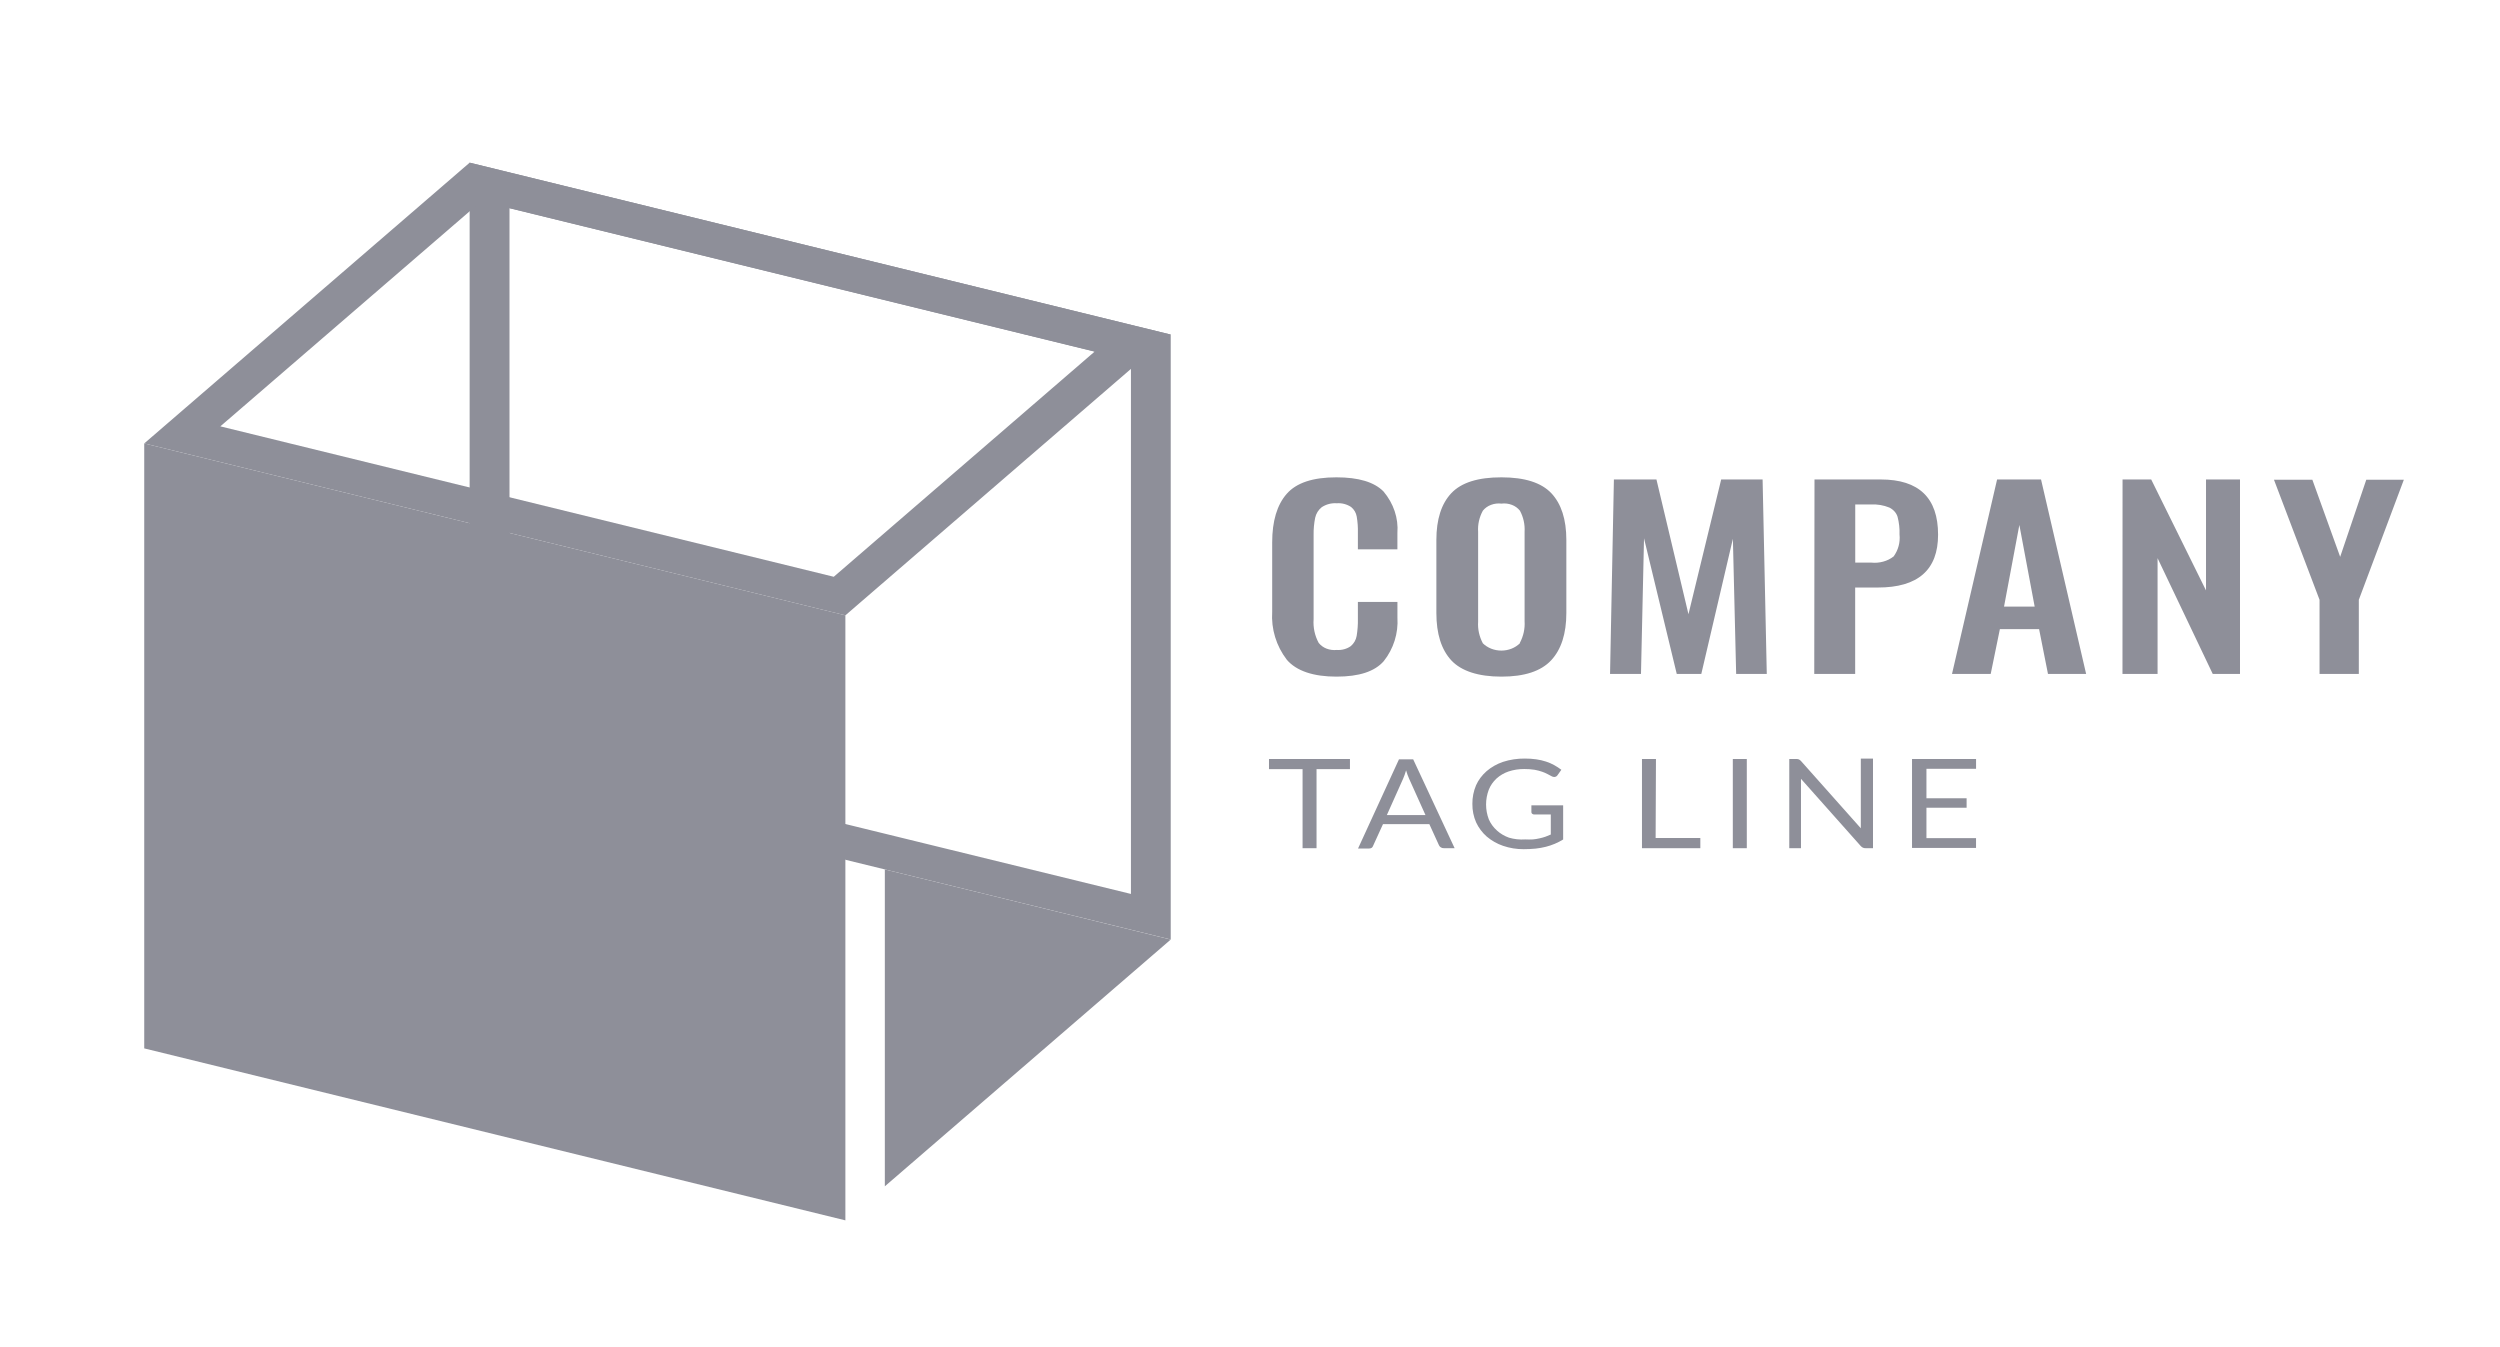
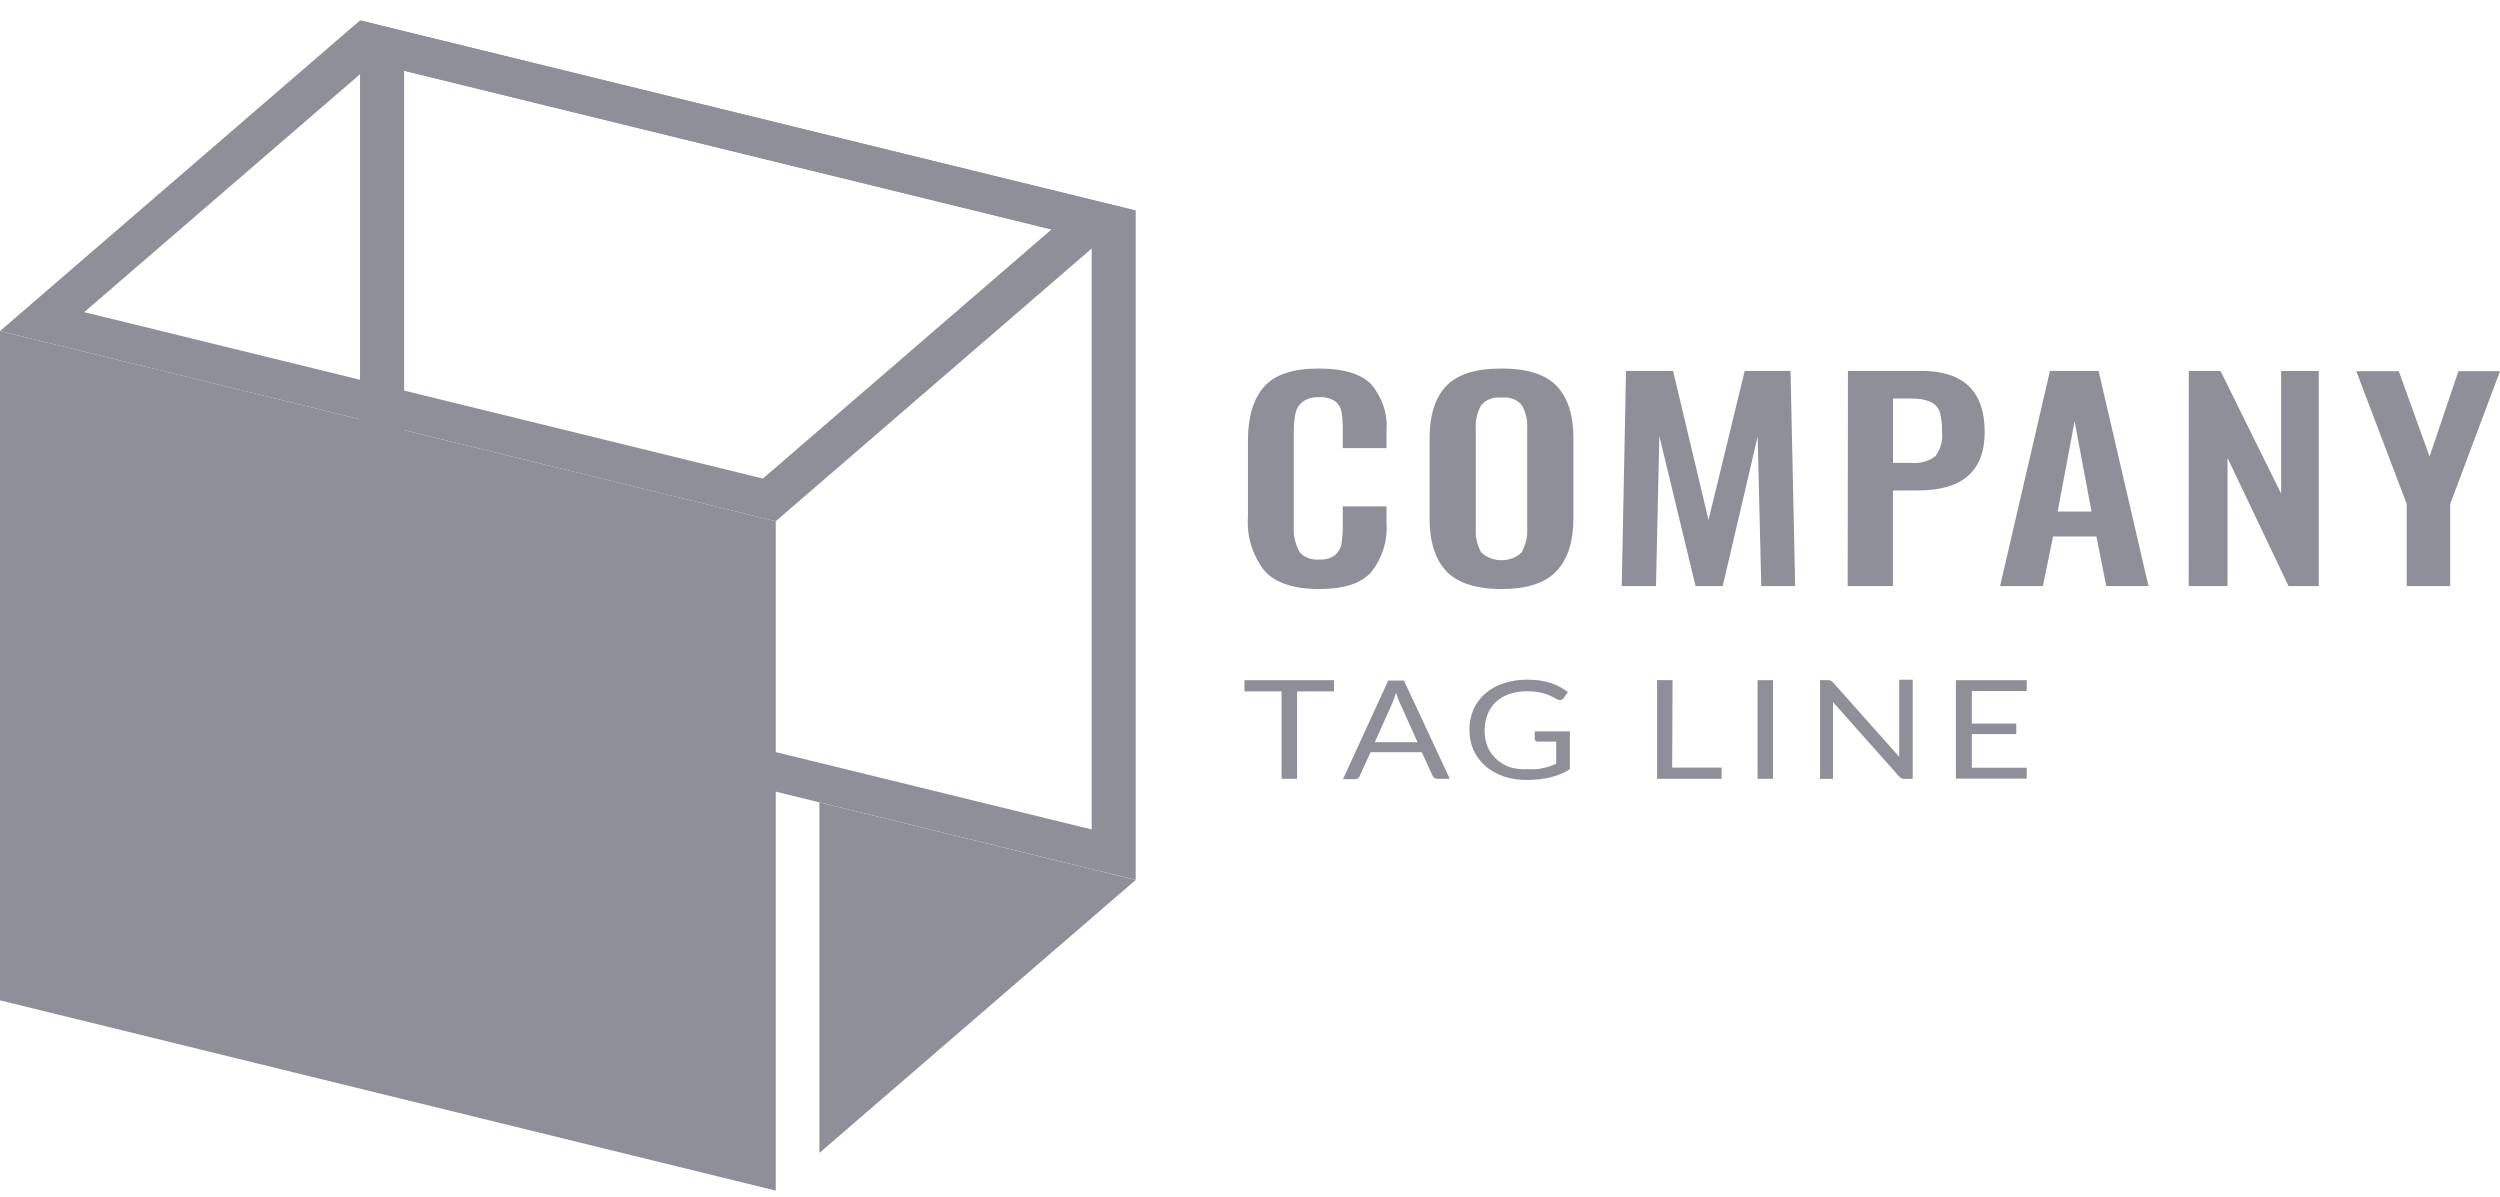
- <svg xmlns="http://www.w3.org/2000/svg" width="104" height="56" fill="none">
-   <path fill="#8E8F99" d="M53.53 27.443a2.953 2.953 0 0 1-.607-1.992v-2.888c0-.885.201-1.558.603-2.018.402-.46 1.092-.69 2.07-.688.92 0 1.572.196 1.958.588.42.5.625 1.111.578 1.727v.68h-1.644v-.688c.006-.225-.01-.45-.048-.673a.652.652 0 0 0-.234-.4.951.951 0 0 0-.596-.155 1.007 1.007 0 0 0-.627.164.769.769 0 0 0-.272.44 3.342 3.342 0 0 0-.065.715v3.505a1.79 1.79 0 0 0 .211.984.772.772 0 0 0 .328.239c.133.051.28.07.425.055.21.015.42-.042.582-.159a.706.706 0 0 0 .245-.426c.038-.232.056-.467.051-.702v-.711h1.645v.65a2.643 2.643 0 0 1-.57 1.815c-.377.429-1.02.643-1.967.643-.946 0-1.661-.229-2.067-.705ZM60.376 27.473c-.415-.45-.623-1.105-.623-1.972v-3.038c0-.858.208-1.507.623-1.948.416-.44 1.11-.66 2.084-.658.967 0 1.658.22 2.073.658.416.441.627 1.09.627 1.948v3.038c0 .858-.211 1.516-.633 1.969-.423.452-1.11.678-2.067.678-.957 0-1.665-.229-2.084-.675Zm2.85-.729c.149-.282.217-.59.197-.899v-3.72a1.65 1.65 0 0 0-.194-.88.776.776 0 0 0-.335-.243.907.907 0 0 0-.434-.052.92.92 0 0 0-.435.053.789.789 0 0 0-.338.241c-.15.275-.218.578-.197.881v3.738c-.021.309.047.617.197.899.096.094.214.17.347.223a1.161 1.161 0 0 0 .845 0c.133-.053.251-.129.347-.223v-.018ZM67.138 19.946h1.77l1.332 5.605 1.361-5.605h1.723l.174 8.09h-1.274l-.136-5.622-1.314 5.622h-1.021l-1.362-5.643-.126 5.643h-1.287l.16-8.09ZM75.483 19.946h2.758c1.588 0 2.383.766 2.383 2.297 0 1.467-.837 2.2-2.51 2.198h-.939v3.596h-1.702l.01-8.091Zm2.356 3.458c.168.018.339.005.5-.04.162-.043.31-.117.436-.216a1.31 1.31 0 0 0 .245-.913 2.53 2.53 0 0 0-.081-.735.596.596 0 0 0-.126-.222.705.705 0 0 0-.215-.163 1.763 1.763 0 0 0-.76-.129h-.66v2.418h.66ZM83.079 19.946h1.828l1.876 8.09h-1.587l-.37-1.865h-1.631l-.382 1.866h-1.61l1.876-8.091Zm1.563 5.288-.637-3.396-.637 3.396h1.273ZM88.298 19.946h1.192l2.28 4.615v-4.615h1.414v8.09H92.05l-2.295-4.817v4.817h-1.46l.003-8.09ZM96.493 24.952l-1.896-4.995h1.597l1.157 3.208 1.086-3.208H100l-1.873 4.995v3.084h-1.634v-3.084ZM56.158 31.574v.423h-1.39v3.287h-.581v-3.287H52.79v-.423h3.367ZM60.512 35.284h-.45a.2.2 0 0 1-.125-.035.193.193 0 0 1-.075-.085l-.402-.881h-1.927l-.402.881a.243.243 0 0 1-.06.1.208.208 0 0 1-.127.035h-.45l1.703-3.71h.592l1.723 3.695Zm-2.819-1.377H59.3l-.68-1.51a2.703 2.703 0 0 1-.127-.35c-.024.07-.044.138-.064.197l-.062.156-.674 1.507ZM63.447 34.92c.107.005.214.005.32 0 .092-.008.183-.023.273-.044a2.1 2.1 0 0 0 .245-.067c.075-.027.15-.06.228-.092v-.834h-.681a.142.142 0 0 1-.05-.006.128.128 0 0 1-.042-.023.086.086 0 0 1-.026-.03.075.075 0 0 1-.008-.038v-.285h1.321v1.422a2.57 2.57 0 0 1-.718.303c-.14.035-.282.06-.426.076a5.153 5.153 0 0 1-.497.024 2.596 2.596 0 0 1-.858-.139 2.092 2.092 0 0 1-.681-.387 1.792 1.792 0 0 1-.44-.588 1.854 1.854 0 0 1-.156-.77 1.923 1.923 0 0 1 .153-.775c.098-.22.248-.42.44-.588.194-.167.426-.298.68-.385.292-.095.602-.141.913-.138.159 0 .317.01.473.032.139.02.274.051.405.094.12.039.234.088.34.147.105.058.204.123.297.194l-.163.23a.143.143 0 0 1-.056.05.17.17 0 0 1-.077.02.222.222 0 0 1-.106-.03 2.103 2.103 0 0 1-.166-.088 1.51 1.51 0 0 0-.229-.1 2.137 2.137 0 0 0-.313-.082 2.625 2.625 0 0 0-.432-.032 2.018 2.018 0 0 0-.657.103 1.44 1.44 0 0 0-.5.294c-.142.133-.25.29-.318.46a1.733 1.733 0 0 0 0 1.238c.075.174.191.333.341.467.14.127.31.227.497.294.217.064.446.089.674.073ZM68.874 34.861h1.86v.423h-2.428v-3.71h.582l-.014 3.287ZM72.667 35.284h-.582v-3.71h.582v3.71ZM74.832 31.591a.28.28 0 0 1 .09.068l2.488 2.797a.884.884 0 0 1 0-.132v-2.765h.507v3.726h-.293a.276.276 0 0 1-.126-.021.33.33 0 0 1-.092-.07l-2.485-2.795v2.886h-.487v-3.711h.303c.033 0 .066.006.096.017ZM82.204 31.574v.408H80.14v1.225h1.671v.394h-1.671v1.266h2.063v.408H79.54v-3.701h2.663ZM21.195 8.659l25.852 6.334v22.195l-25.852-6.33v-22.2Zm-1.658-1.892v25.168l29.165 7.148V13.918L19.537 6.767Z" />
-   <path fill="#8E8F99" d="M35.168 50.767 6 43.613V18.447l29.168 7.15v25.17Z" />
-   <path fill="#8E8F99" d="m20.02 8.374 25.515 6.254-10.85 9.366-25.519-6.258L20.02 8.374Zm-.483-1.607L6 18.447l29.168 7.151 13.534-11.68-29.165-7.151ZM36.81 49.35l11.892-10.264-11.893-2.917v13.182Z" />
+ <svg xmlns="http://www.w3.org/2000/svg" width="94" height="45" viewBox="0 0 94 45" fill="none">
+   <path d="M47.529 21.443C47.085 20.852 46.873 20.154 46.923 19.451V16.563C46.923 15.678 47.124 15.005 47.526 14.545C47.928 14.085 48.618 13.855 49.596 13.857C50.515 13.857 51.168 14.053 51.554 14.445C51.975 14.945 52.179 15.556 52.133 16.172V16.851H50.488V16.164C50.494 15.939 50.478 15.714 50.44 15.491C50.417 15.339 50.334 15.198 50.206 15.091C50.037 14.977 49.824 14.921 49.61 14.936C49.384 14.921 49.161 14.98 48.983 15.1C48.84 15.218 48.744 15.373 48.711 15.541C48.664 15.777 48.642 16.015 48.646 16.255V19.76C48.62 20.098 48.693 20.436 48.857 20.744C48.939 20.848 49.053 20.931 49.185 20.983C49.318 21.034 49.465 21.054 49.61 21.038C49.82 21.053 50.029 20.996 50.192 20.879C50.326 20.764 50.412 20.615 50.437 20.453C50.475 20.221 50.492 19.986 50.488 19.751V19.04H52.133V19.689C52.179 20.332 51.979 20.97 51.564 21.505C51.186 21.934 50.542 22.148 49.596 22.148C48.65 22.148 47.934 21.919 47.529 21.443Z" fill="#8E8F99" />
+   <path d="M54.376 21.473C53.961 21.023 53.753 20.368 53.753 19.501V16.463C53.753 15.605 53.961 14.956 54.376 14.515C54.792 14.075 55.486 13.855 56.46 13.857C57.427 13.857 58.118 14.077 58.533 14.515C58.949 14.956 59.16 15.605 59.16 16.463V19.501C59.16 20.359 58.949 21.017 58.527 21.47C58.104 21.922 57.417 22.148 56.46 22.148C55.503 22.148 54.795 21.919 54.376 21.473ZM57.226 20.744C57.375 20.462 57.443 20.154 57.423 19.845V16.125C57.443 15.822 57.376 15.52 57.229 15.244C57.146 15.138 57.03 15.054 56.894 15.002C56.758 14.95 56.607 14.932 56.46 14.95C56.312 14.932 56.162 14.951 56.025 15.002C55.889 15.054 55.772 15.138 55.687 15.244C55.537 15.519 55.469 15.822 55.49 16.125V19.863C55.469 20.172 55.537 20.48 55.687 20.762C55.783 20.856 55.901 20.932 56.034 20.985C56.167 21.037 56.311 21.063 56.457 21.063C56.602 21.063 56.746 21.037 56.879 20.985C57.012 20.932 57.13 20.856 57.226 20.762V20.744Z" fill="#8E8F99" />
+   <path d="M61.138 13.946H62.908L64.24 19.551L65.601 13.946H67.324L67.498 22.037H66.224L66.088 16.414L64.774 22.037H63.753L62.391 16.393L62.265 22.037H60.978L61.138 13.946Z" fill="#8E8F99" />
+   <path d="M69.483 13.946H72.241C73.829 13.946 74.624 14.712 74.624 16.243C74.624 17.71 73.787 18.443 72.115 18.441H71.175V22.037H69.473L69.483 13.946ZM71.839 17.404C72.007 17.422 72.178 17.409 72.34 17.365C72.501 17.321 72.65 17.247 72.775 17.148C72.97 16.875 73.056 16.554 73.02 16.235C73.029 15.988 73.002 15.741 72.939 15.5C72.914 15.42 72.872 15.344 72.813 15.278C72.755 15.212 72.682 15.157 72.598 15.115C72.362 15.017 72.101 14.973 71.839 14.986H71.178V17.404H71.839Z" fill="#8E8F99" />
+   <path d="M77.079 13.946H78.907L80.783 22.037H79.196L78.825 20.171H77.195L76.813 22.037H75.203L77.079 13.946ZM78.641 19.234L78.005 15.838L77.368 19.234H78.641Z" fill="#8E8F99" />
+   <path d="M82.298 13.946H83.49L85.771 18.561V13.946H87.184V22.037H86.05L83.755 17.219V22.037H82.295L82.298 13.946Z" fill="#8E8F99" />
+   <path d="M90.493 18.952L88.597 13.957H90.194L91.351 17.165L92.437 13.957H94L92.127 18.952V22.036H90.493V18.952Z" fill="#8E8F99" />
+   <path d="M50.158 25.574V25.997H48.769V29.284H48.187V25.997H46.791V25.574H50.158Z" fill="#8E8F99" />
+   <path d="M54.512 29.284H54.063C54.017 29.287 53.972 29.274 53.937 29.249C53.903 29.228 53.877 29.198 53.862 29.164L53.46 28.283H51.533L51.131 29.164C51.12 29.201 51.099 29.235 51.07 29.264C51.035 29.288 50.99 29.301 50.944 29.299H50.495L52.197 25.589H52.789L54.512 29.284ZM51.693 27.907H53.3L52.619 26.397C52.569 26.282 52.527 26.166 52.493 26.047C52.469 26.117 52.449 26.185 52.429 26.244L52.367 26.4L51.693 27.907Z" fill="#8E8F99" />
+   <path d="M57.447 28.92C57.554 28.925 57.661 28.925 57.767 28.92C57.859 28.912 57.95 28.897 58.04 28.876C58.123 28.858 58.205 28.836 58.285 28.808C58.36 28.782 58.435 28.75 58.513 28.717V27.883H57.832C57.815 27.884 57.798 27.882 57.782 27.877C57.767 27.872 57.752 27.864 57.74 27.854C57.729 27.845 57.72 27.835 57.714 27.823C57.708 27.811 57.705 27.799 57.706 27.786V27.501H59.027V28.923C58.919 28.99 58.805 29.049 58.687 29.099C58.565 29.151 58.439 29.193 58.309 29.226C58.169 29.261 58.027 29.287 57.883 29.302C57.718 29.318 57.552 29.326 57.386 29.326C57.092 29.328 56.801 29.281 56.528 29.188C56.273 29.099 56.041 28.967 55.847 28.8C55.657 28.631 55.508 28.431 55.408 28.212C55.3 27.966 55.247 27.705 55.251 27.442C55.248 27.178 55.3 26.915 55.404 26.667C55.502 26.447 55.652 26.247 55.844 26.079C56.038 25.912 56.27 25.781 56.525 25.694C56.816 25.599 57.126 25.553 57.437 25.556C57.596 25.556 57.754 25.567 57.91 25.588C58.049 25.608 58.184 25.639 58.315 25.682C58.434 25.721 58.549 25.77 58.656 25.829C58.76 25.887 58.859 25.952 58.952 26.023L58.789 26.252C58.776 26.273 58.757 26.291 58.733 26.303C58.71 26.316 58.683 26.322 58.656 26.323C58.618 26.322 58.582 26.312 58.55 26.293C58.499 26.27 58.445 26.241 58.383 26.205C58.311 26.166 58.235 26.133 58.155 26.105C58.054 26.07 57.949 26.043 57.842 26.023C57.7 26 57.555 25.99 57.41 25.991C57.185 25.989 56.962 26.024 56.753 26.094C56.563 26.159 56.392 26.259 56.252 26.387C56.111 26.521 56.003 26.678 55.935 26.849C55.783 27.251 55.783 27.684 55.935 28.086C56.01 28.26 56.126 28.419 56.276 28.553C56.416 28.68 56.585 28.78 56.773 28.847C56.99 28.911 57.219 28.936 57.447 28.92V28.92Z" fill="#8E8F99" />
+   <path d="M62.874 28.861H64.733V29.284H62.306V25.574H62.888L62.874 28.861Z" fill="#8E8F99" />
+   <path d="M66.667 29.284H66.085V25.574H66.667V29.284Z" fill="#8E8F99" />
+   <path d="M68.832 25.591C68.867 25.608 68.897 25.631 68.921 25.659L71.41 28.456C71.406 28.412 71.406 28.368 71.41 28.324C71.41 28.283 71.41 28.241 71.41 28.203V25.559H71.917V29.285H71.624C71.581 29.288 71.537 29.28 71.498 29.264C71.463 29.245 71.432 29.221 71.406 29.193L68.921 26.399C68.921 26.443 68.921 26.485 68.921 26.526C68.921 26.567 68.921 26.605 68.921 26.64V29.285H68.434V25.574H68.737C68.77 25.574 68.802 25.58 68.832 25.591V25.591Z" fill="#8E8F99" />
+   <path d="M76.204 25.574V25.982H74.141V27.207H75.812V27.601H74.141V28.867H76.204V29.275H73.541V25.574H76.204Z" fill="#8E8F99" />
+   <path d="M15.195 2.659L41.047 8.993V31.188L15.195 24.857V2.659ZM13.537 0.767V25.935L42.702 33.083V7.917L13.537 0.767Z" fill="#8E8F99" />
+   <path d="M29.168 44.767L0 37.613V12.447L29.168 19.598V44.767Z" fill="#8E8F99" />
+   <path d="M14.021 2.374L39.535 8.628L28.684 17.994L3.166 11.736L14.021 2.374ZM13.537 0.767L0 12.447L29.168 19.598L42.702 7.917L13.537 0.767Z" fill="#8E8F99" />
+   <path d="M30.809 43.351L42.702 33.086L30.809 30.169V43.351Z" fill="#8E8F99" />
</svg>
